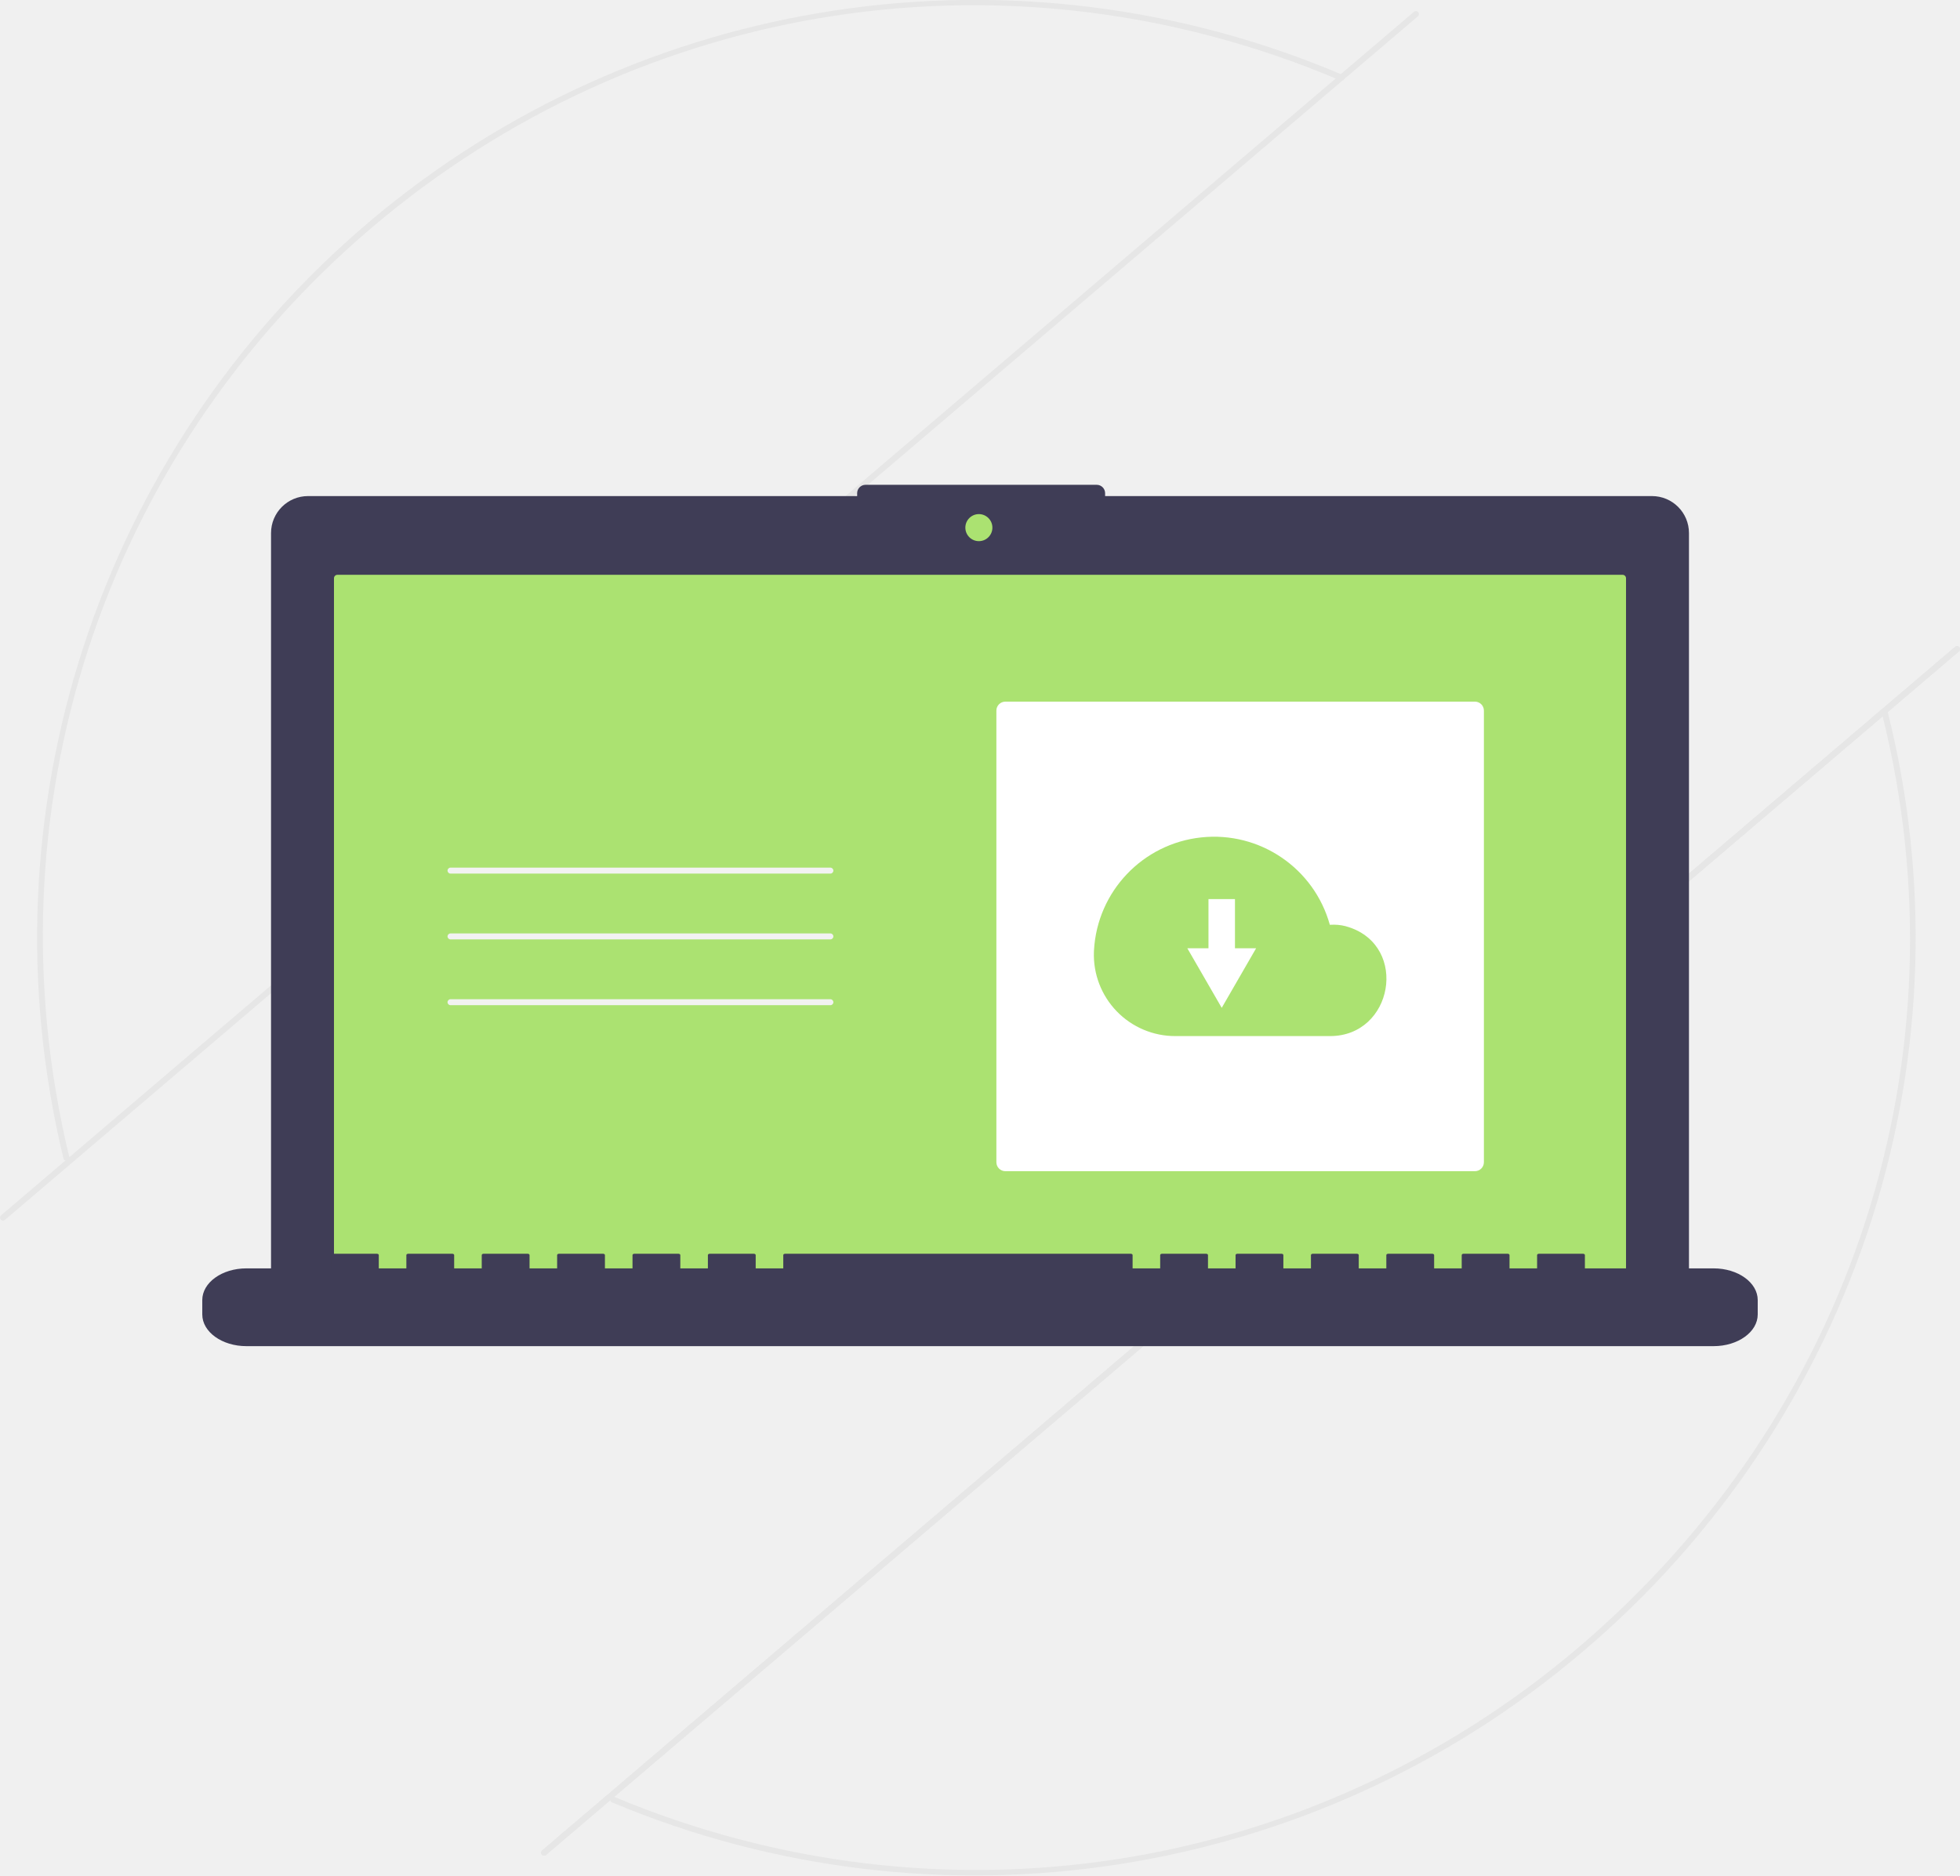
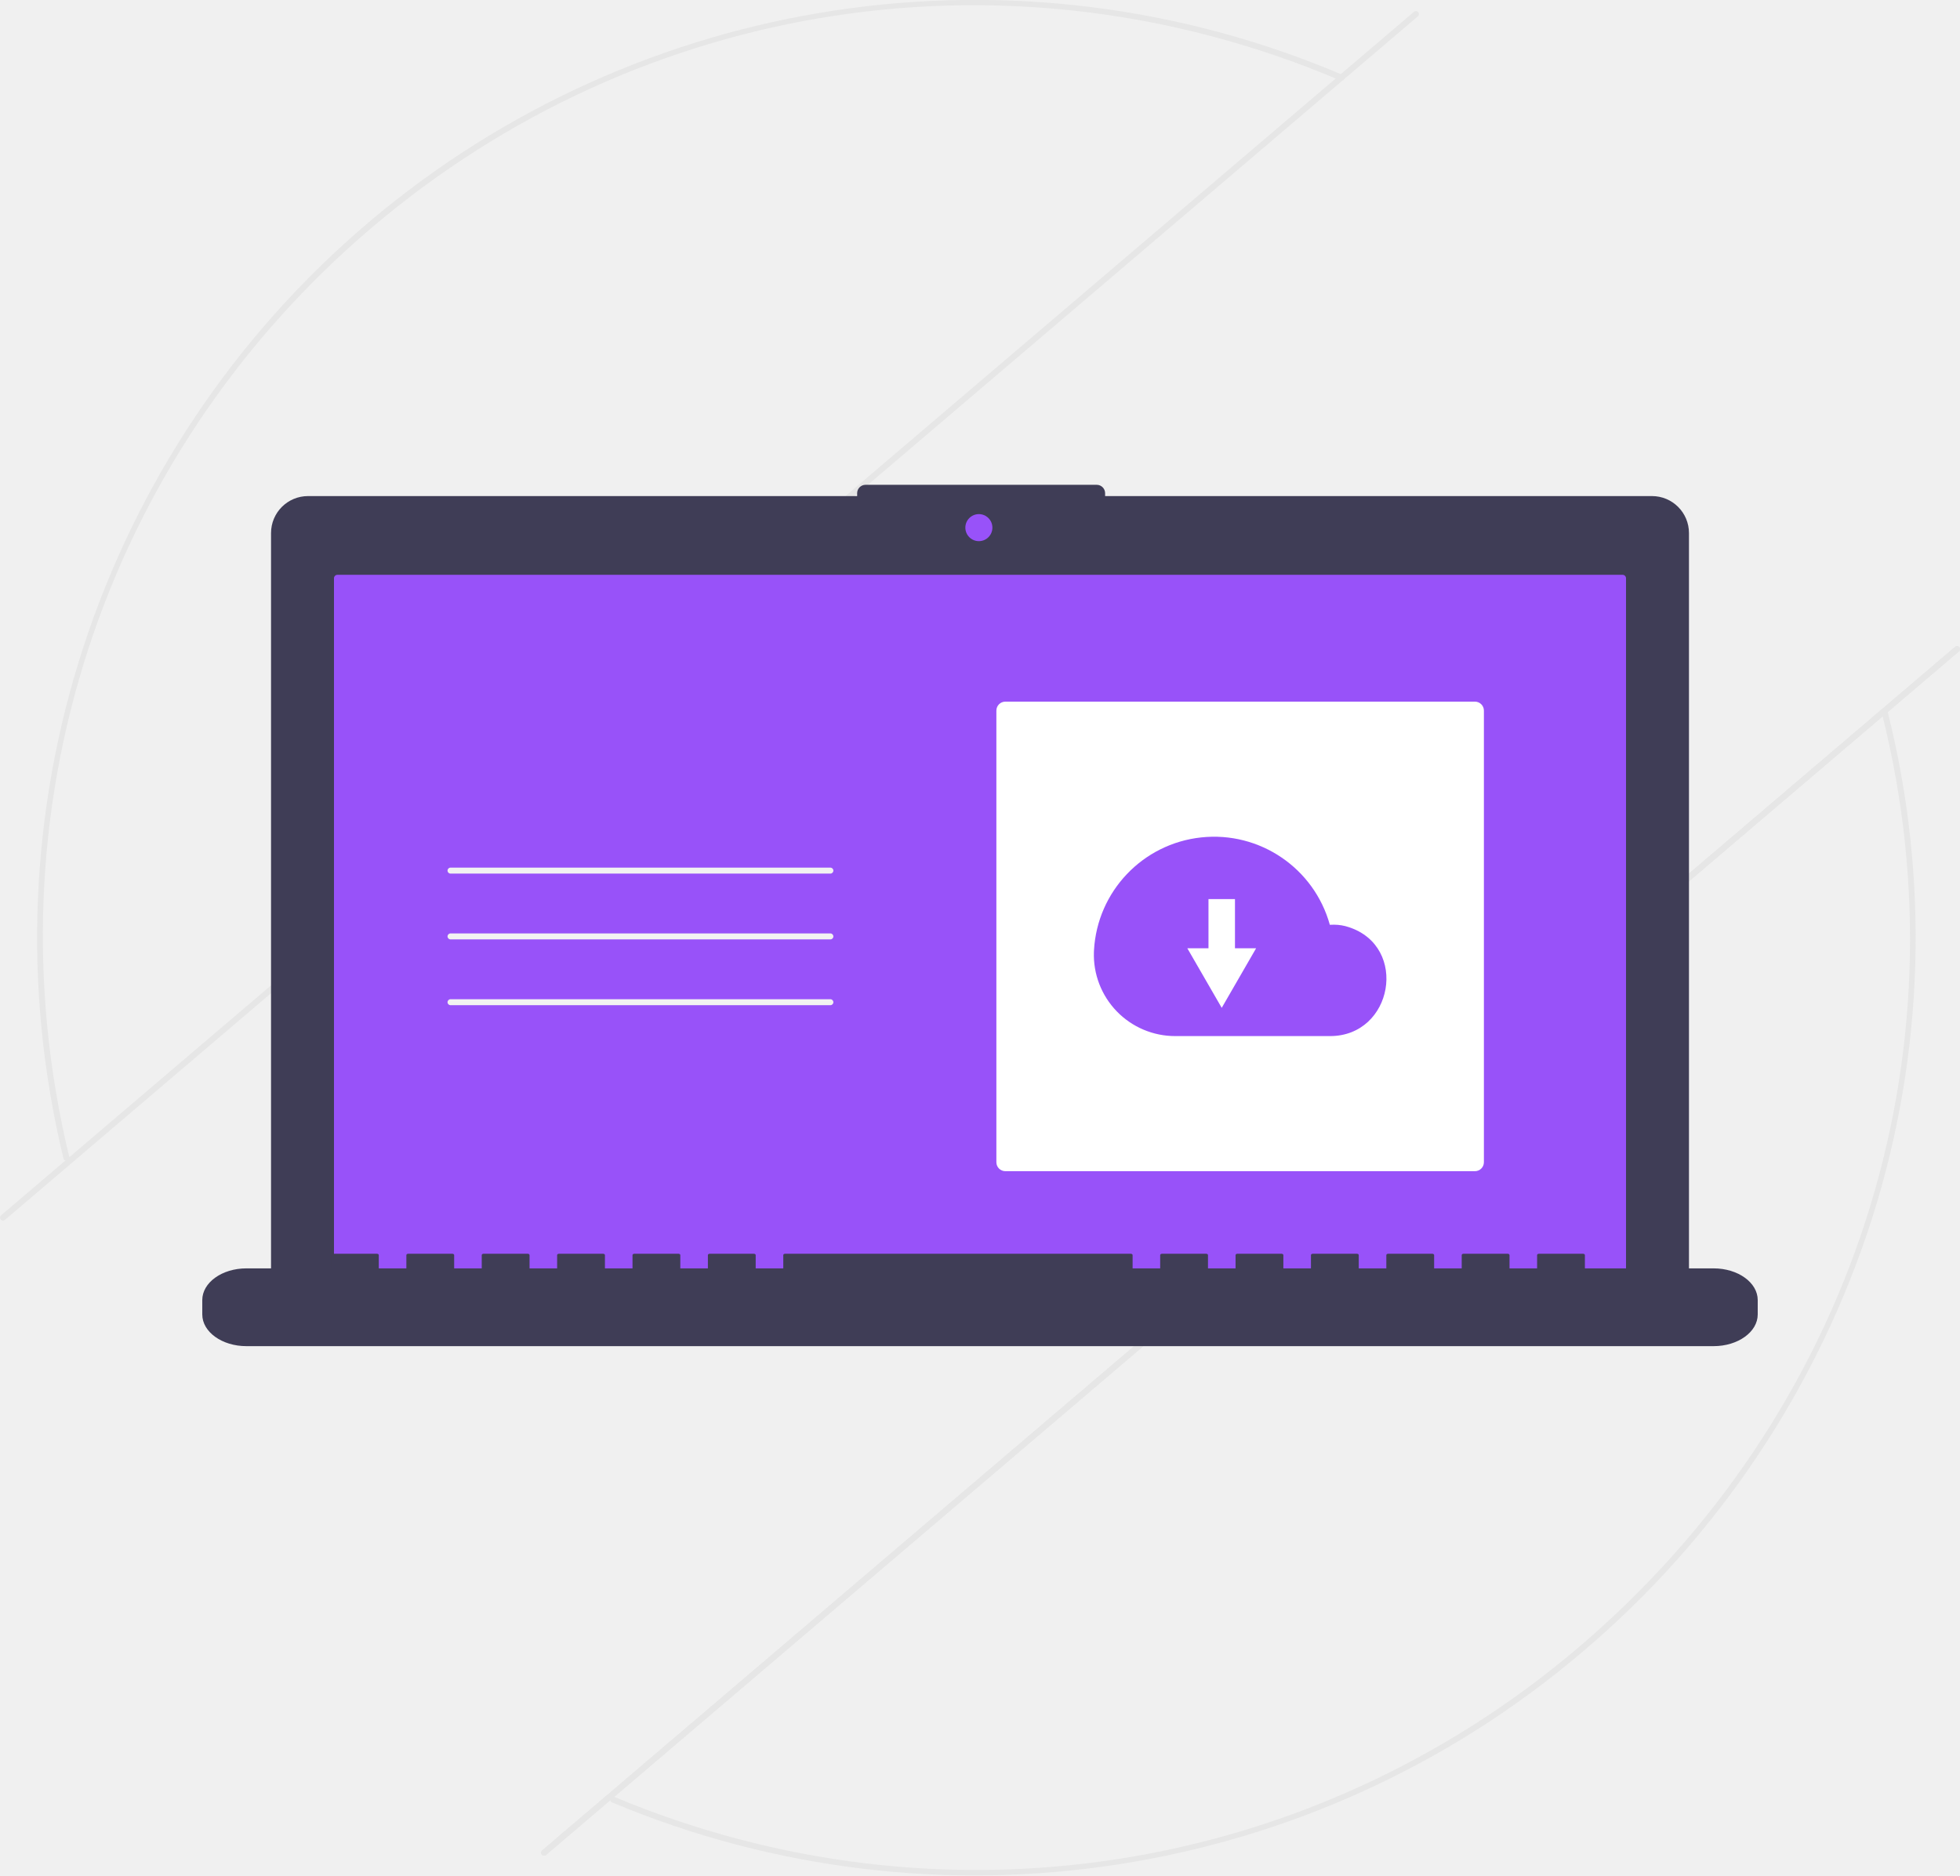
<svg xmlns="http://www.w3.org/2000/svg" data-name="Layer 1" width="733.862" height="702.195" viewBox="0 0 733.862 702.195">
  <path d="M257.075,533.16a1.115,1.115,0,0,1-.236-.462,351.191,351.191,0,0,1,478.94-405.746,1.12,1.12,0,1,1-.876,2.061C612.325,76.891,473.233,98.133,371.906,184.449,271.197,270.239,227.94,403.478,259.017,532.171a1.12,1.12,0,0,1-1.942.989Z" transform="translate(-233.0688 -98.90261)" fill="#e6e6e6" />
  <path d="M461.796,773.486a1.12,1.12,0,0,1,1.285-1.76C585.198,822.868,723.62,801.343,824.331,715.552,926.612,628.423,970.046,494.49,937.685,366.02a1.12,1.12,0,0,1,2.172-.546,346.596,346.596,0,0,1-5.751,189.354A353.672,353.672,0,0,1,825.783,717.257a351.074,351.074,0,0,1-363.569,56.534A1.113,1.113,0,0,1,461.796,773.486Z" transform="translate(-233.0688 -98.90261)" fill="#e6e6e6" />
  <path d="M435.914,793.364a1.119,1.119,0,0,1,.126-1.579L965.085,341.113a1.12,1.12,0,1,1,1.452,1.705L437.493,793.49A1.119,1.119,0,0,1,435.914,793.364Z" transform="translate(-233.0688 -98.90261)" fill="#e6e6e6" />
  <path d="M233.336,555.557a1.12,1.12,0,0,1,.126-1.579L762.507,103.306a1.12,1.12,0,0,1,1.452,1.705L234.915,555.683A1.12,1.12,0,0,1,233.336,555.557Z" transform="translate(-233.0688 -98.90261)" fill="#e6e6e6" />
  <path d="M435.914,793.364a1.119,1.119,0,0,1,.126-1.579L965.085,341.113a1.12,1.12,0,1,1,1.452,1.705L437.493,793.49A1.119,1.119,0,0,1,435.914,793.364Z" transform="translate(-233.0688 -98.90261)" fill="#e6e6e6" />
  <path d="M851.601,284.654H646.844v-1.072a3.148,3.148,0,0,0-3.148-3.148H557.148a3.148,3.148,0,0,0-3.148,3.148v1.072H348.399A13.85,13.85,0,0,0,334.549,298.504V578.879a13.85,13.85,0,0,0,13.85,13.85H851.601a13.85,13.85,0,0,0,13.85-13.85V298.504A13.85,13.85,0,0,0,851.601,284.654Z" transform="translate(-233.0688 -98.90261)" fill="#3f3d56" />
-   <path d="M359.414,314.131a1.298,1.298,0,0,0-1.296,1.296V581.369a1.297,1.297,0,0,0,1.296,1.296H840.586a1.297,1.297,0,0,0,1.296-1.296V315.427a1.297,1.297,0,0,0-1.296-1.296Z" transform="translate(-233.0688 -98.90261)" fill="#abe271" />
-   <circle cx="366.509" cy="197.568" r="5.064" fill="#abe271" />
+   <path d="M359.414,314.131a1.298,1.298,0,0,0-1.296,1.296V581.369a1.297,1.297,0,0,0,1.296,1.296H840.586a1.297,1.297,0,0,0,1.296-1.296V315.427a1.297,1.297,0,0,0-1.296-1.296Z" transform="translate(-233.0688 -98.90261)" fill="#9852f9" />
+   <circle cx="366.509" cy="197.568" r="5.064" fill="#9852f9" />
  <path d="M874.673,573.833H826.484v-4.976c0-.273-.308-.495-.688-.495H809.274c-.38,0-.688.222-.688.495v4.976h-10.326v-4.976c0-.273-.308-.495-.688-.495H781.05c-.38,0-.688.222-.688.495v4.976H770.035v-4.976c0-.273-.308-.495-.688-.495H752.825c-.38,0-.688.222-.688.495v4.976h-10.326v-4.976c0-.273-.308-.495-.688-.495H724.601c-.38,0-.688.222-.688.495v4.976H713.586v-4.976c0-.273-.308-.495-.688-.495H696.376c-.38,0-.688.222-.688.495v4.976h-10.326v-4.976c0-.273-.308-.495-.688-.495H668.152c-.38,0-.688.222-.688.495v4.976H657.137v-4.976c0-.273-.308-.495-.688-.495H527.029c-.38,0-.688.222-.688.495v4.976h-10.326v-4.976c0-.273-.308-.495-.688-.495H498.805c-.38,0-.688.222-.688.495v4.976H487.79v-4.976c0-.273-.308-.495-.688-.495H470.58c-.38,0-.688.222-.688.495v4.976h-10.326v-4.976c0-.273-.308-.495-.688-.495H442.356c-.38,0-.688.222-.688.495v4.976H431.341v-4.976c0-.273-.308-.495-.688-.495H414.131c-.38,0-.688.222-.688.495v4.976h-10.326v-4.976c0-.273-.308-.495-.688-.495H385.906c-.38,0-.688.222-.688.495v4.976H374.892v-4.976c0-.273-.308-.495-.688-.495H357.682c-.38,0-.688.222-.688.495v4.976H325.327c-9.125,0-16.522,5.317-16.522,11.877V591.08c0,6.559,7.397,11.877,16.522,11.877H874.673c9.125,0,16.522-5.317,16.522-11.877v-5.37C891.194,579.15,883.797,573.833,874.673,573.833Z" transform="translate(-233.0688 -98.90261)" fill="#3f3d56" />
  <path d="M543.978,426.017H401.754a1.12,1.12,0,1,1,0-2.24H543.978a1.12,1.12,0,1,1,0,2.24Z" transform="translate(-233.0688 -98.90261)" fill="#f2f2f2" />
  <path d="M543.978,450.654H401.754a1.12,1.12,0,1,1,0-2.24H543.978a1.12,1.12,0,1,1,0,2.24Z" transform="translate(-233.0688 -98.90261)" fill="#f2f2f2" />
  <path d="M543.978,475.291H401.754a1.12,1.12,0,1,1,0-2.24H543.978a1.12,1.12,0,1,1,0,2.24Z" transform="translate(-233.0688 -98.90261)" fill="#f2f2f2" />
  <rect x="373.062" y="262.722" width="182.539" height="175.82" rx="3.36" fill="#fff" />
-   <path d="M642.683,454.674a45.006,45.006,0,0,1,88.303-9.489c.545-.02,1.09-.041,1.64-.041a17.667,17.667,0,0,1,5.515.938c22.387,7.351,16.492,40.775-7.071,40.775H673.16a30.442,30.442,0,0,1-30.509-31.519Q642.665,455.006,642.683,454.674Z" transform="translate(-233.0688 -98.90261)" fill="#abe271" />
+   <path d="M642.683,454.674a45.006,45.006,0,0,1,88.303-9.489c.545-.02,1.09-.041,1.64-.041a17.667,17.667,0,0,1,5.515.938c22.387,7.351,16.492,40.775-7.071,40.775H673.16a30.442,30.442,0,0,1-30.509-31.519Q642.665,455.006,642.683,454.674Z" transform="translate(-233.0688 -98.90261)" fill="#9852f9" />
  <polygon points="462.397 355.07 462.397 336.649 452.478 336.649 452.478 355.07 444.559 355.07 450.998 366.224 457.438 377.377 463.877 366.224 470.316 355.07 462.397 355.07" fill="#fff" />
</svg>
